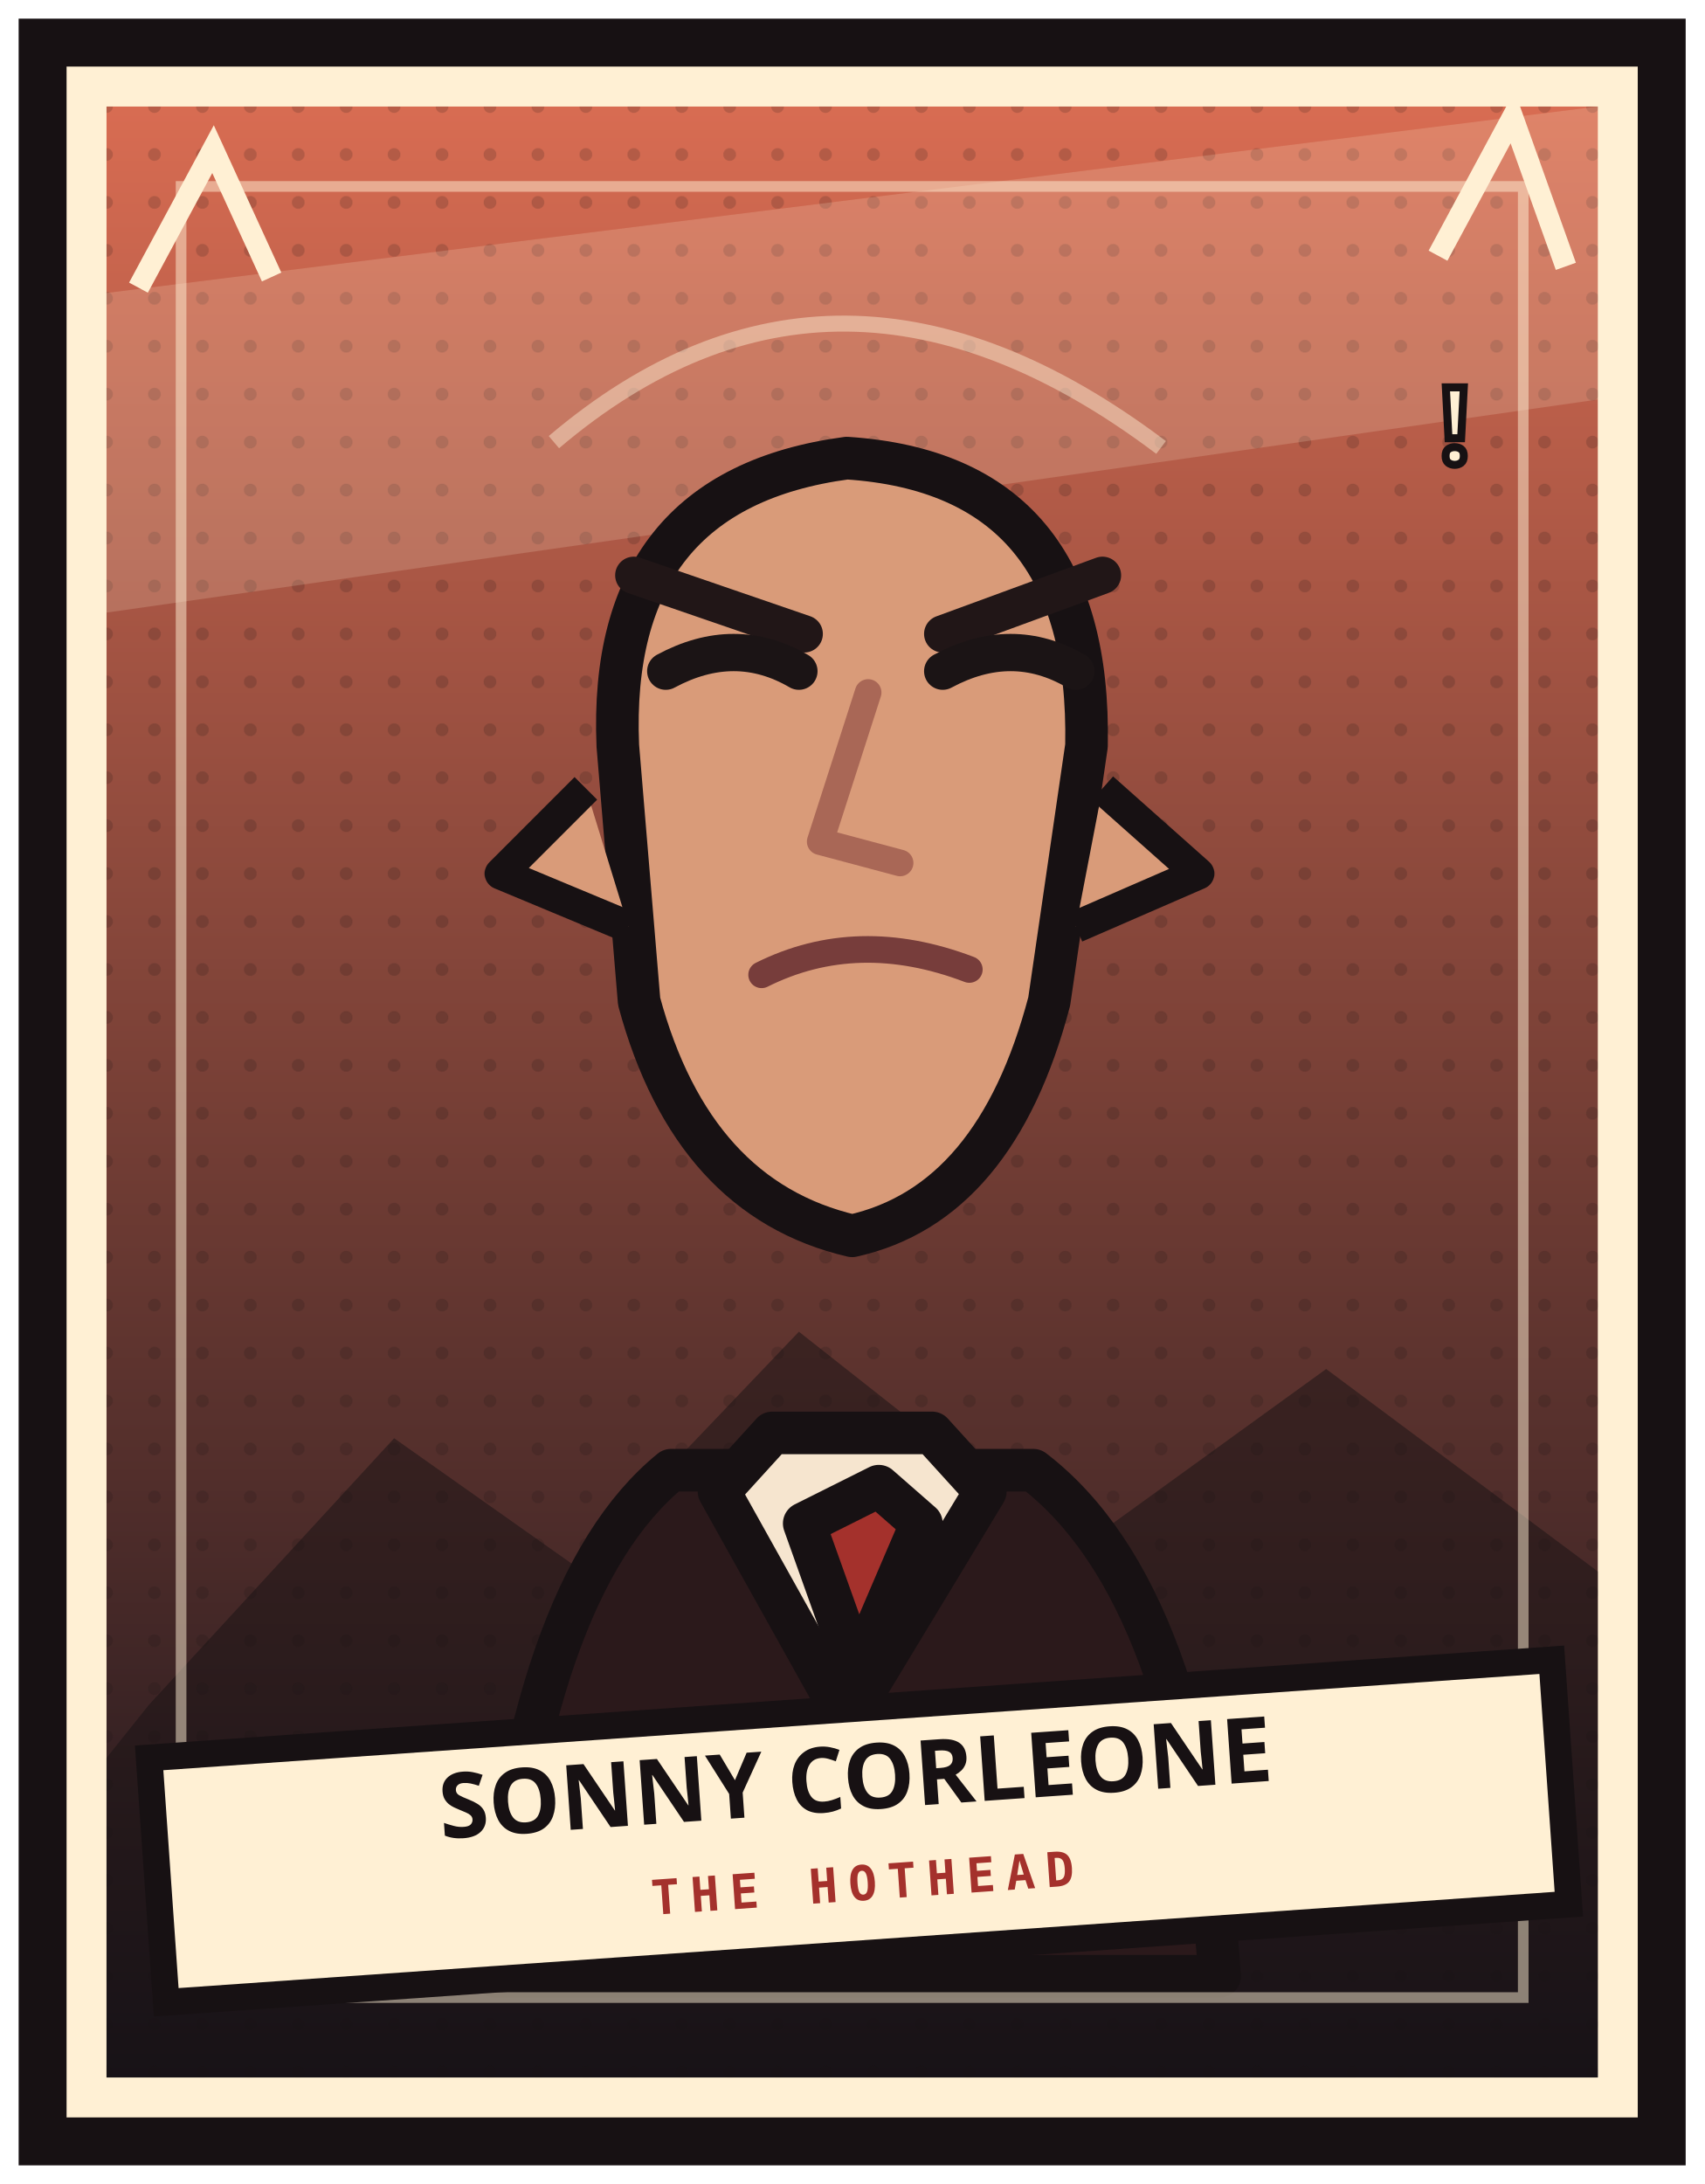
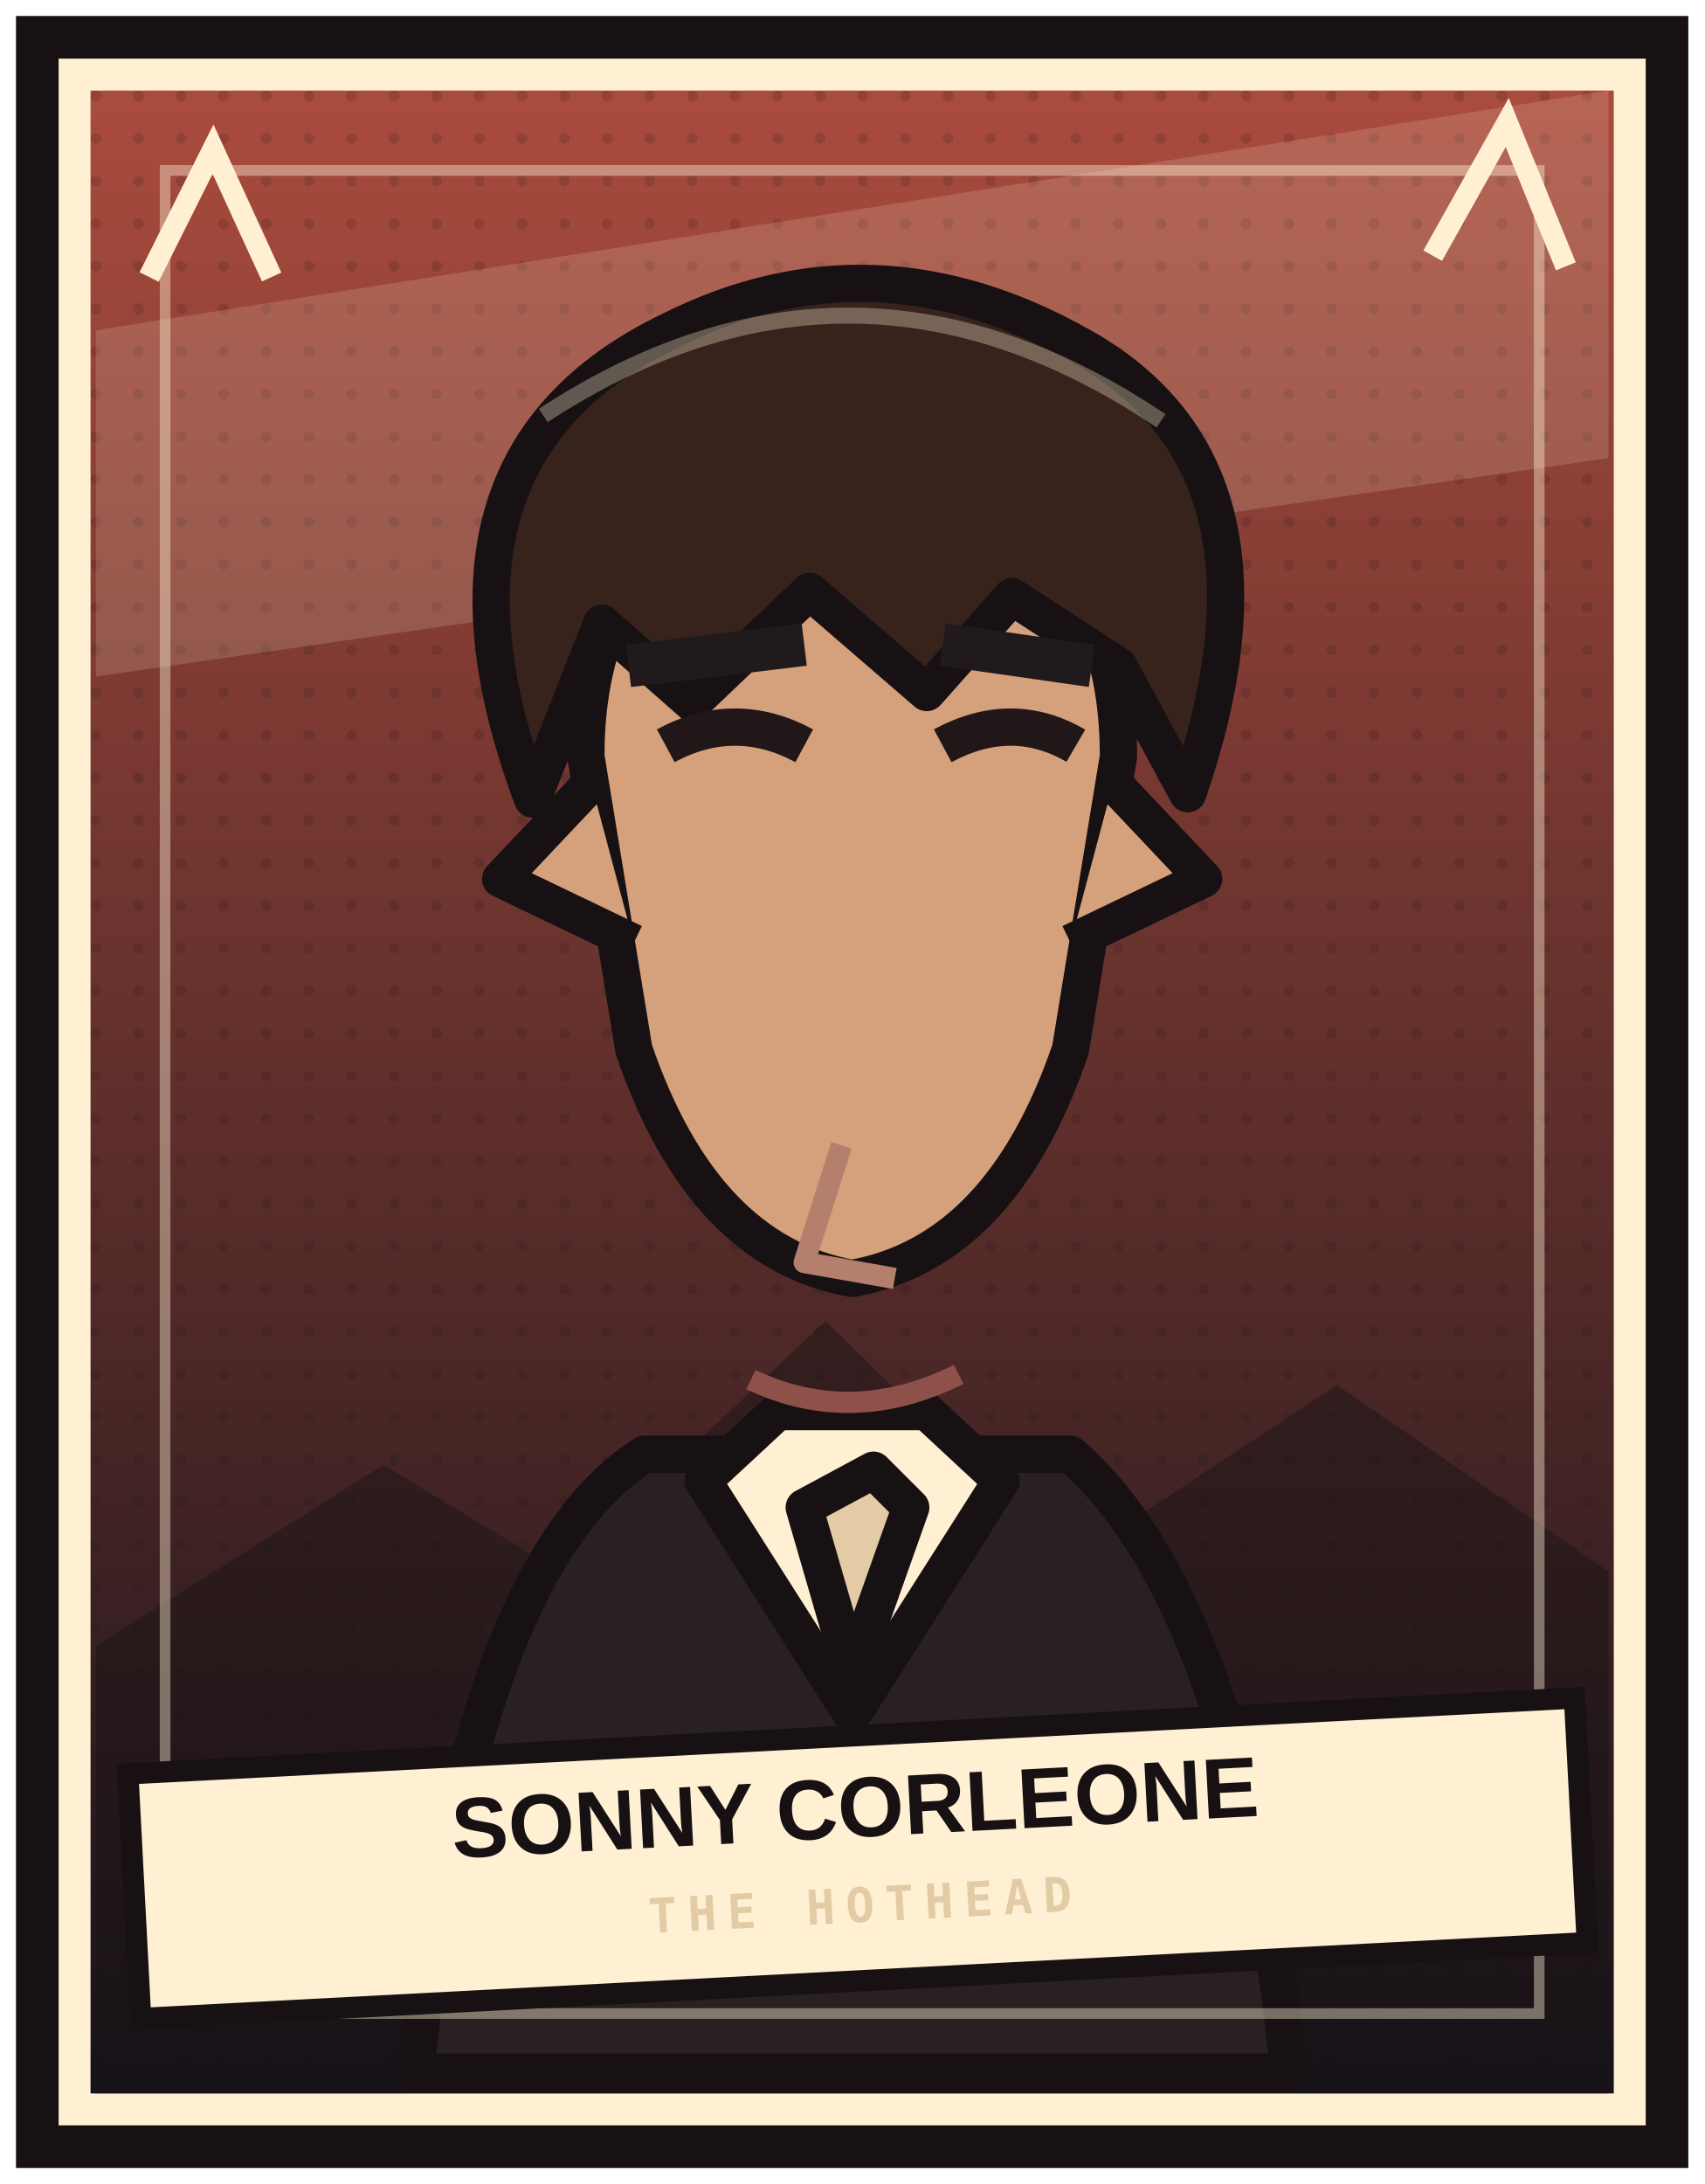
- <svg xmlns="http://www.w3.org/2000/svg" viewBox="0 0 320 410" role="img" aria-label="SONNY CORLEONE, original anime comic portrait">
+ <svg xmlns="http://www.w3.org/2000/svg" viewBox="0 0 320 410" role="img" aria-label="SONNY CORLEONE original anime comic portrait">
  <defs>
    <linearGradient id="bg" x2="0" y2="1">
-       <stop stop-color="#d86c52" />
+       <stop stop-color="#a94b3d" />
      <stop offset="1" stop-color="#17131a" />
    </linearGradient>
-     <pattern id="dots" width="9" height="9" patternUnits="userSpaceOnUse">
-       <circle cx="2" cy="2" r="1.2" fill="#171113" opacity=".17" />
+     <pattern id="dots" width="8" height="8" patternUnits="userSpaceOnUse">
+       <circle cx="2" cy="2" r="1" fill="#171113" opacity=".16" />
    </pattern>
  </defs>
-   <rect x="8" y="8" width="304" height="394" fill="#fff0d4" stroke="#171113" stroke-width="9" />
-   <rect x="20" y="20" width="280" height="370" fill="url(#bg)" />
-   <rect x="20" y="20" width="280" height="370" fill="url(#dots)" />
-   <path d="M20 55 300 20 300 75 20 115Z" fill="#fff0d4" opacity=".18" />
-   <path d="M28 320 74 270 108 294 150 250 202 291 249 257 300 295V390H20V330Z" fill="#171113" opacity=".5" />
-   <g stroke="#171113" stroke-width="8" stroke-linejoin="round">
-     <path d="M93 371Q99 298 126 276L194 276Q224 299 229 371Z" fill="#2b191b" />
-     <path d="M135 280 159 323 185 280 175 269H145Z" fill="#f6e5cf" />
-     <path d="M151 286 161 314 173 286 165 279Z" fill="#a4312c" />
-     <path d="M116 140Q114 92 159 86Q205 89 204 140L197 188Q187 226 160 232Q130 225 120 188Z" fill="#d99b79" />M103 144 89 99 113 75 101 49 142 65 160 41 176 64 207 47 221 82 239 95 226 147 211 126 117 126Z<path d="M119 108 151 119M177 119 207 108" fill="none" stroke="#211617" stroke-width="7" stroke-linecap="round" />
-     <path d="M125 126Q138 119 150 126M177 126Q190 119 202 126" fill="none" stroke="#1b1415" stroke-width="7" stroke-linecap="round" />
-     <path d="M163 130 154 158 169 162" fill="none" stroke="#a96756" stroke-width="5" stroke-linecap="round" />
-     <path d="M143 183Q161 174 182 182" fill="none" stroke="#773d3b" stroke-width="5" stroke-linecap="round" />
-     <path d="M110 148 94 164 118 174M207 148 225 164 202 174" fill="#d99b79" stroke="#171113" stroke-width="6" />
-     <path d="M104 83Q157 38 218 84" fill="none" stroke="#fff0d4" stroke-width="3" opacity=".45" />
+   <rect x="7" y="7" width="306" height="396" fill="#fff0d4" stroke="#171113" stroke-width="8" />
+   <rect x="17" y="17" width="286" height="376" fill="url(#bg)" />
+   <rect x="17" y="17" width="286" height="376" fill="url(#dots)" />
+   <path d="M18 62 302 17 302 86 18 127Z" fill="#fff0d4" opacity=".16" />
+   <path d="M18 309 72 275 105 295 155 248 201 293 251 260 302 295V393H18Z" fill="#171113" opacity=".45" />
+   <g stroke="#171113" stroke-width="7" stroke-linejoin="round">
+     <path d="M78 389Q88 294 121 273H201Q233 301 242 389Z" fill="#282021" />
+     <path d="M132 278 160 322 188 278 174 265H146Z" fill="#fff0d4" />
+     <path d="M151 283 160 314 171 283 164 276Z" fill="#e2cba5" />
+     <path d="M110 142Q110 94 160 88Q210 94 210 142L201 197Q188 235 160 240Q132 235 119 197Z" fill="#d5a07c" />
+     <path d="M100 150Q76 86 126 62Q164 43 203 65Q244 88 223 149L210 125 190 112 174 130 152 111 130 132 113 117Z" fill="#38231c" />
+     <path d="M118 125 151 121M177 121 205 125" stroke="#211a1c" stroke-width="8" fill="none" />
+     <path d="M125 140Q138 133 151 140M177 140Q190 133 202 140" stroke="#211719" stroke-width="7" fill="none" />
+     <path d="M158 215 151 237 168 240" stroke="#b57f6d" stroke-width="4" fill="none" />
+     <path d="M141 259Q160 268 180 258" stroke="#8e5149" stroke-width="4" fill="none" />
+     <path d="M111 147 94 165 119 177M209 147 226 165 201 177" fill="#d5a07c" />
+     <path d="M102 78Q160 40 218 79" stroke="#fff0d4" stroke-width="3" opacity=".32" fill="none" />
  </g>
-   <path d="M34 35H286V375H34Z" fill="none" stroke="#fff0d4" stroke-width="2" opacity=".5" />
-   <g transform="translate(28 330) rotate(-4)">
-     <rect width="264" height="46" fill="#fff0d4" stroke="#171113" stroke-width="5" />
-     <text x="132" y="19" text-anchor="middle" font-family="Impact,Arial Black,sans-serif" font-size="17" font-weight="900" fill="#171113">SONNY CORLEONE</text>
-     <text x="132" y="36" text-anchor="middle" font-family="monospace" font-size="9" font-weight="900" letter-spacing="2" fill="#a4312c">THE HOTHEAD</text>
+   <path d="M31 32H289V378H31Z" fill="none" stroke="#fff0d4" stroke-width="2" opacity=".42" />
+   <g transform="translate(24 333) rotate(-3)">
+     <rect width="272" height="46" fill="#fff0d4" stroke="#171113" stroke-width="4" />
+     <text x="136" y="19" text-anchor="middle" font-family="Arial Black,Arial,sans-serif" font-size="16" font-weight="900" fill="#171113">SONNY CORLEONE</text>
+     <text x="136" y="35" text-anchor="middle" font-family="monospace" font-size="9" font-weight="900" letter-spacing="2" fill="#e2cba5">THE HOTHEAD</text>
  </g>
-   <path d="M26 54 40 28 51 52M270 48 284 22 294 50" stroke="#fff0d4" stroke-width="4" fill="none" />
-   <text x="276" y="87" text-anchor="end" font-family="Impact,Arial Black,sans-serif" font-size="20" font-weight="900" fill="#fff0d4" stroke="#171113" stroke-width="1.5">!</text>
+   <path d="M28 52 40 28 51 52M269 48 283 23 294 50" stroke="#fff0d4" stroke-width="4" fill="none" />
</svg>
